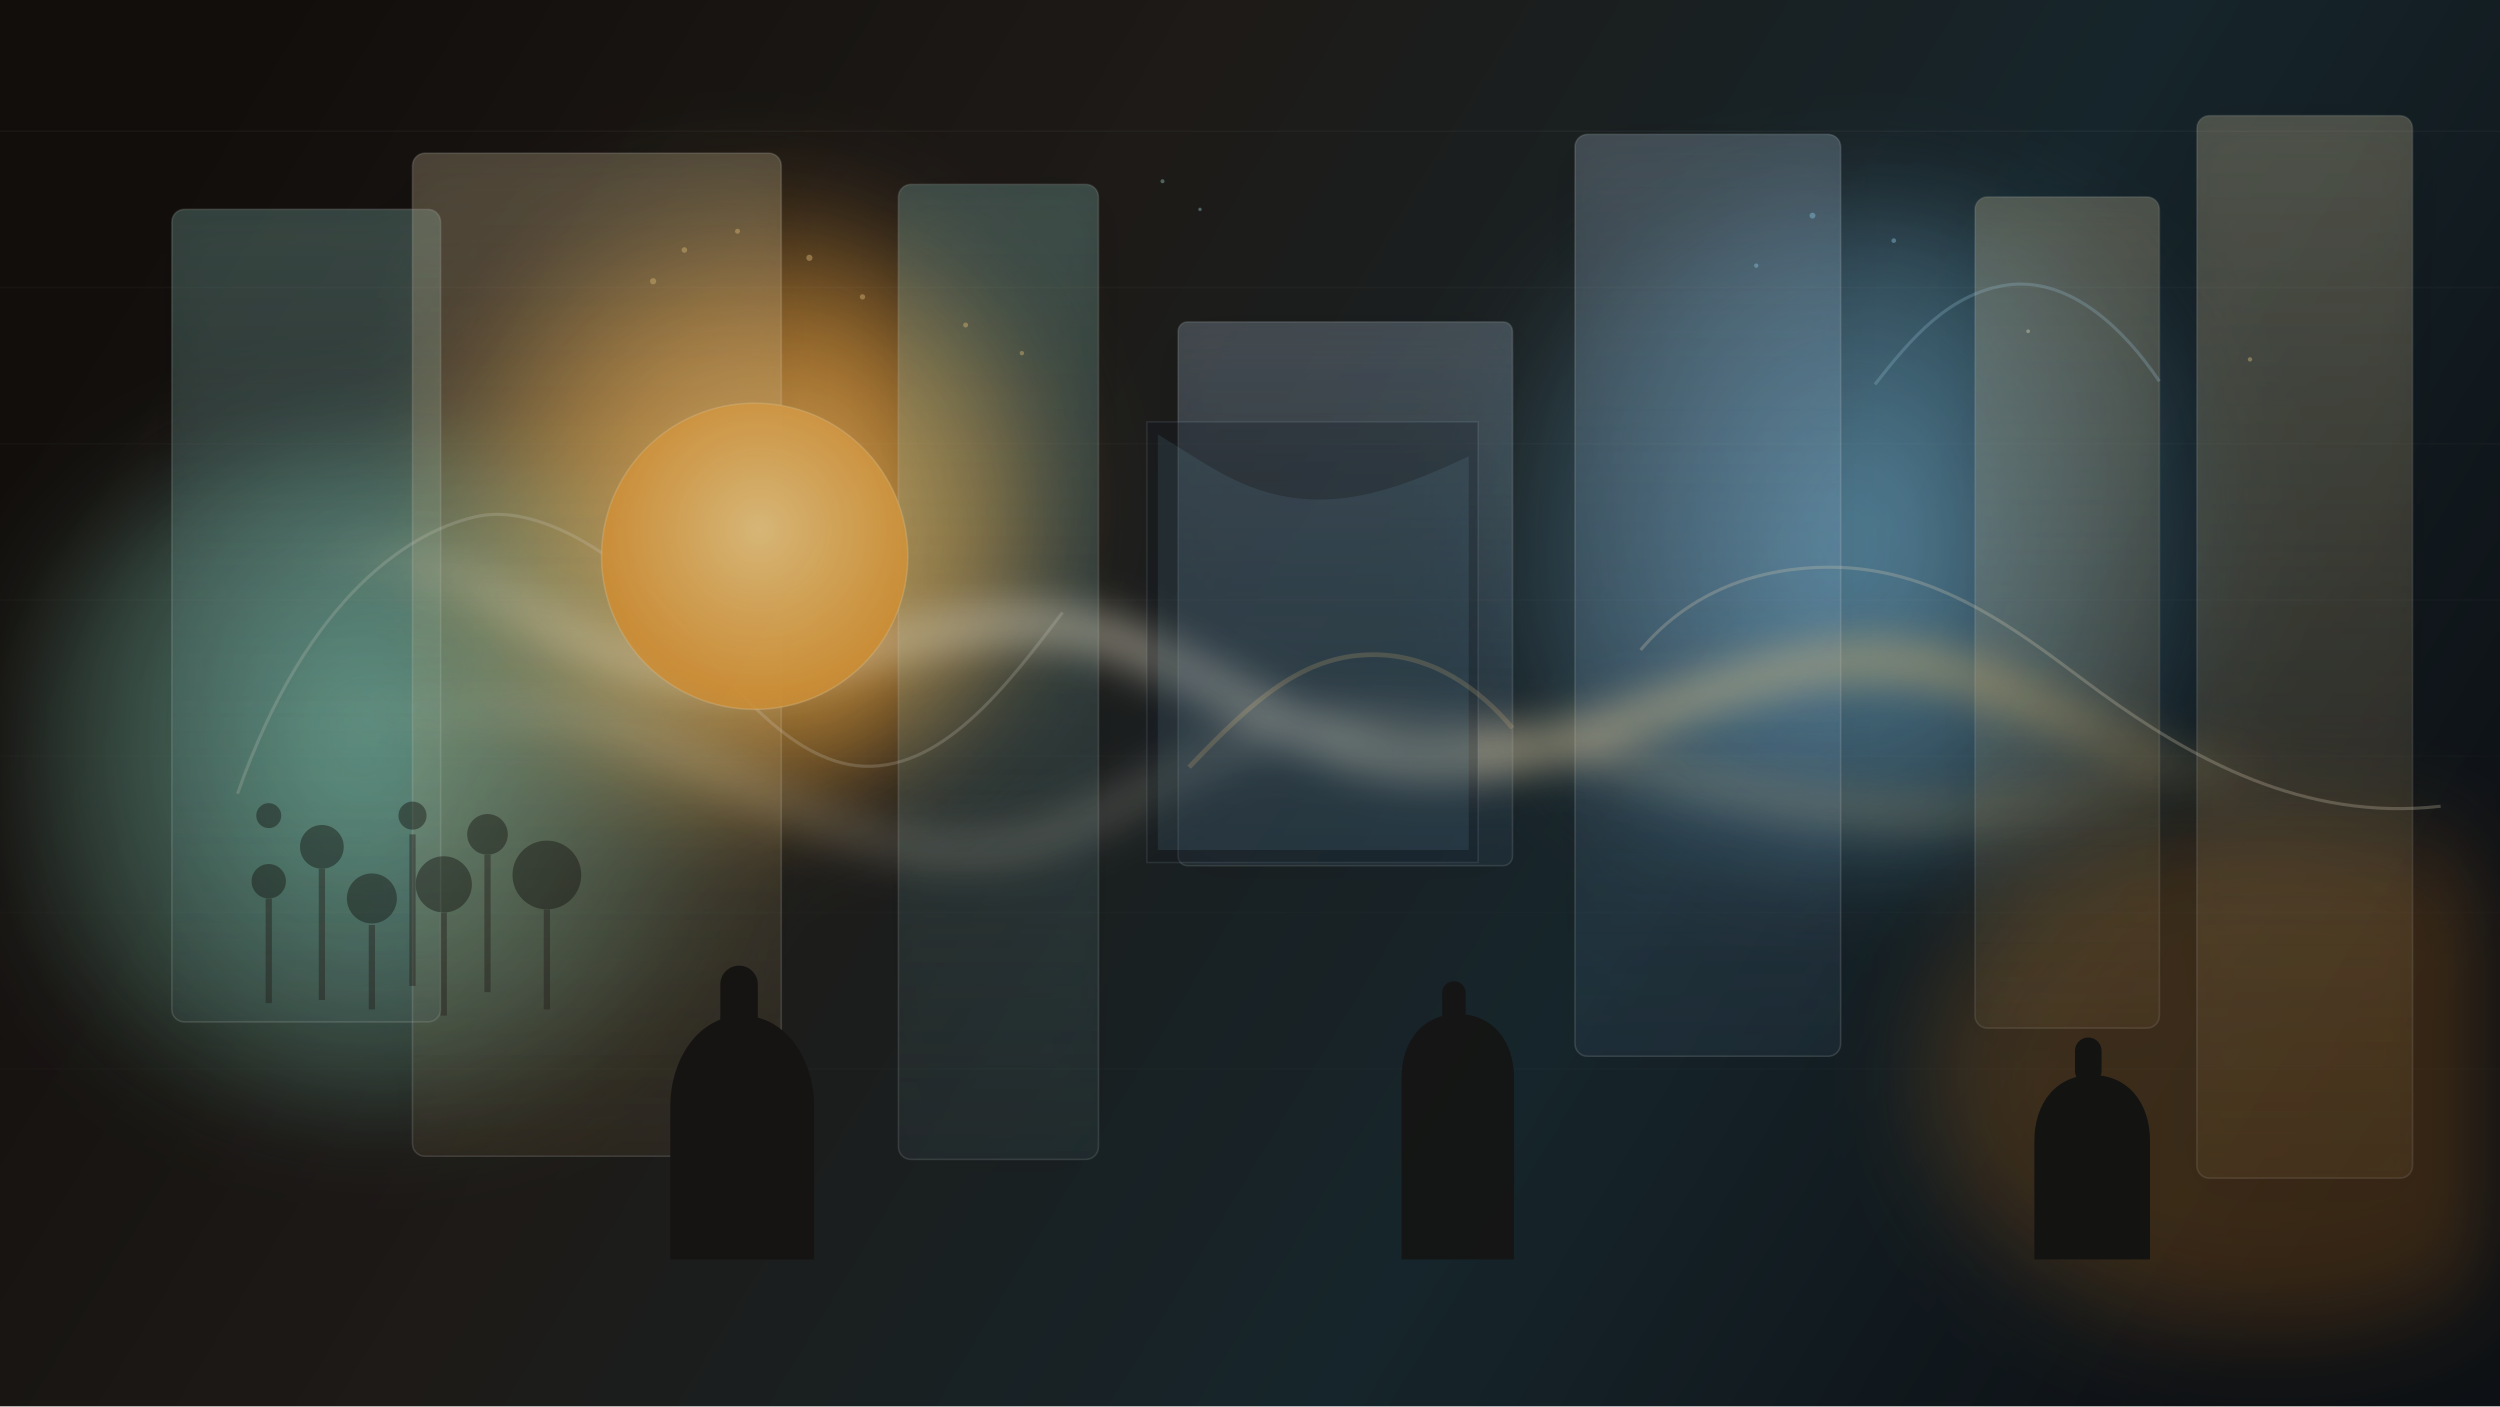
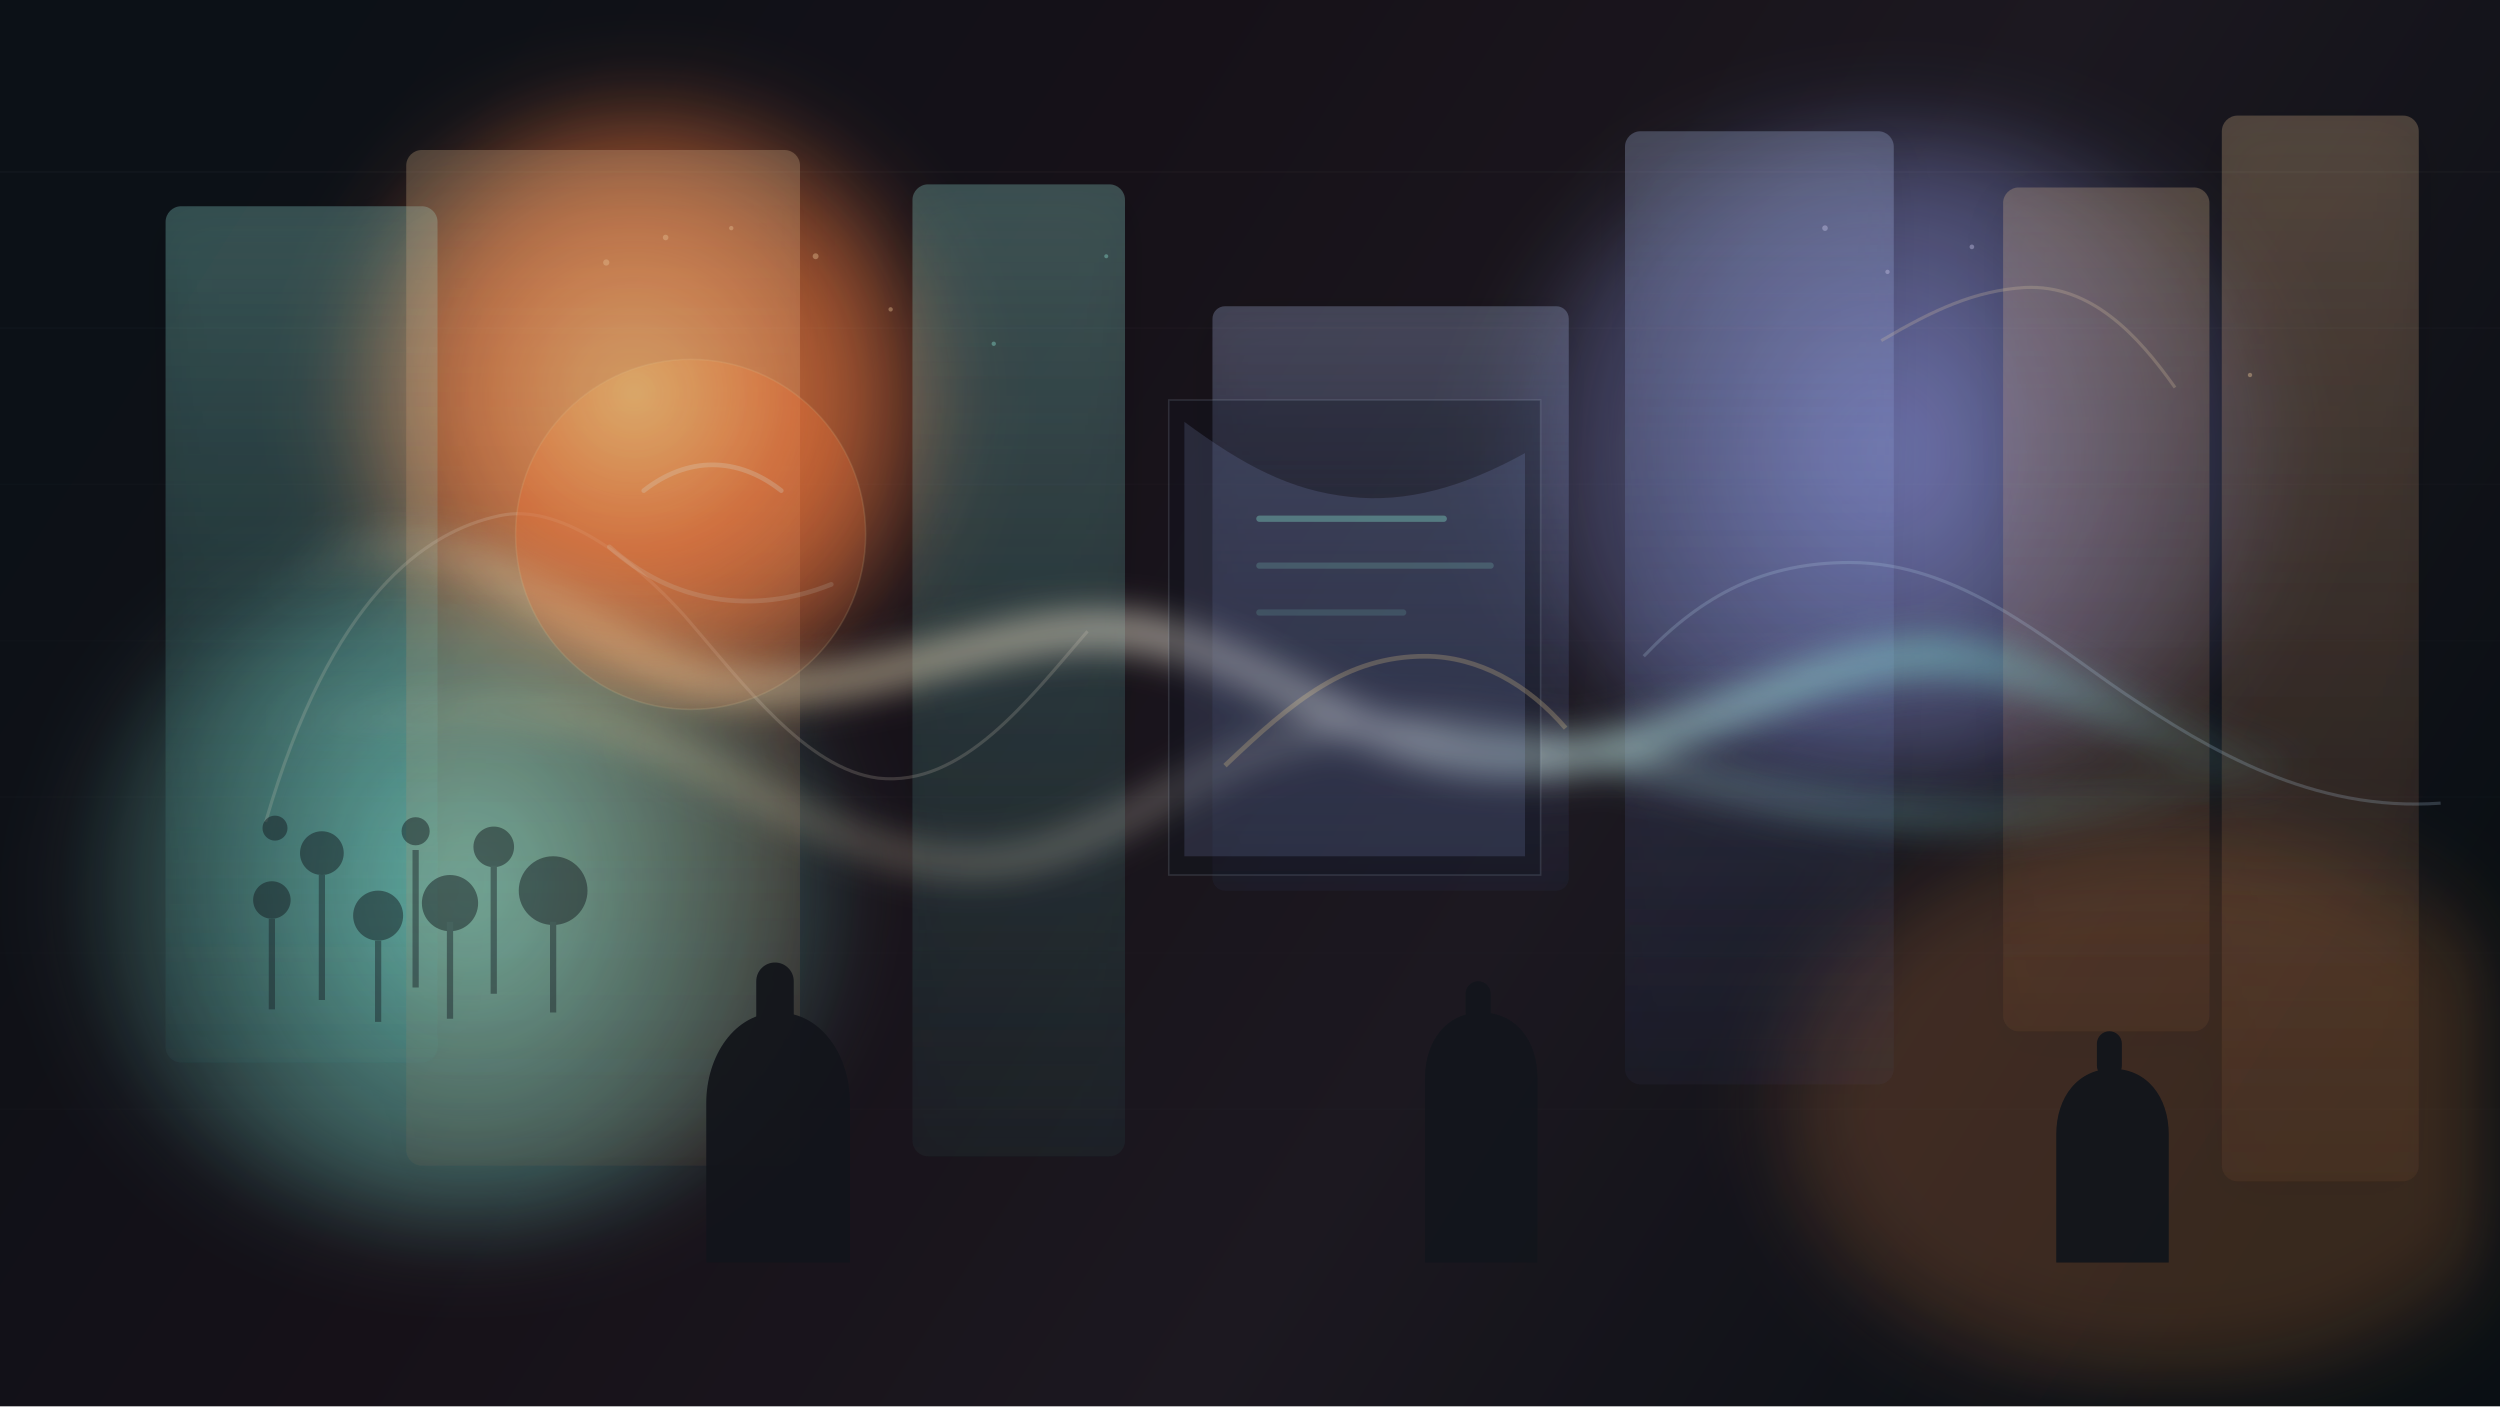
<svg xmlns="http://www.w3.org/2000/svg" width="1600" height="900" viewBox="0 0 1600 900" fill="none">
  <defs>
-     <linearGradient id="bg" x1="132" y1="74" x2="1440" y2="868" gradientUnits="userSpaceOnUse">
-       <stop offset="0" stop-color="#120E0C" />
-       <stop offset="0.34" stop-color="#1D1A17" />
-       <stop offset="0.68" stop-color="#16252B" />
-       <stop offset="1" stop-color="#0D1014" />
+     <linearGradient id="bg" x1="166" y1="76" x2="1412" y2="866" gradientUnits="userSpaceOnUse">
+       <stop offset="0" stop-color="#0C1117" />
+       <stop offset="0.32" stop-color="#161118" />
+       <stop offset="0.64" stop-color="#1C1820" />
+       <stop offset="1" stop-color="#0A0F14" />
    </linearGradient>
-     <radialGradient id="amberGlow" cx="0" cy="0" r="1" gradientUnits="userSpaceOnUse" gradientTransform="translate(486 339) rotate(90) scale(236 236)">
-       <stop stop-color="#FFD98C" />
-       <stop offset="0.44" stop-color="#F2A63C" stop-opacity="0.94" />
-       <stop offset="1" stop-color="#F2A63C" stop-opacity="0" />
+     <radialGradient id="ember" cx="0" cy="0" r="1" gradientUnits="userSpaceOnUse" gradientTransform="translate(406 252) rotate(90) scale(242 242)">
+       <stop stop-color="#FFCA7B" />
+       <stop offset="0.42" stop-color="#FF7E3F" stop-opacity="0.9" />
+       <stop offset="1" stop-color="#FF7E3F" stop-opacity="0" />
    </radialGradient>
-     <radialGradient id="jadeGlow" cx="0" cy="0" r="1" gradientUnits="userSpaceOnUse" gradientTransform="translate(232 472) rotate(90) scale(322 262)">
-       <stop stop-color="#8EE7CB" stop-opacity="0.82" />
-       <stop offset="1" stop-color="#8EE7CB" stop-opacity="0" />
+     <radialGradient id="aqua" cx="0" cy="0" r="1" gradientUnits="userSpaceOnUse" gradientTransform="translate(300 566) rotate(90) scale(326 278)">
+       <stop stop-color="#89F3E0" stop-opacity="0.88" />
+       <stop offset="1" stop-color="#89F3E0" stop-opacity="0" />
    </radialGradient>
-     <radialGradient id="blueGlow" cx="0" cy="0" r="1" gradientUnits="userSpaceOnUse" gradientTransform="translate(1184 348) rotate(90) scale(328 256)">
-       <stop stop-color="#8ED7FF" stop-opacity="0.7" />
-       <stop offset="1" stop-color="#8ED7FF" stop-opacity="0" />
+     <radialGradient id="violet" cx="0" cy="0" r="1" gradientUnits="userSpaceOnUse" gradientTransform="translate(1206 290) rotate(90) scale(342 292)">
+       <stop stop-color="#9FA8FF" stop-opacity="0.8" />
+       <stop offset="1" stop-color="#9FA8FF" stop-opacity="0" />
    </radialGradient>
-     <linearGradient id="glassA" x1="0" y1="0" x2="0" y2="1">
-       <stop stop-color="#F8E4B4" stop-opacity="0.28" />
-       <stop offset="1" stop-color="#DDB36B" stop-opacity="0.08" />
+     <linearGradient id="glassWarm" x1="0" y1="0" x2="0" y2="1">
+       <stop stop-color="#FFD5A2" stop-opacity="0.26" />
+       <stop offset="1" stop-color="#FF9D5A" stop-opacity="0.06" />
    </linearGradient>
-     <linearGradient id="glassB" x1="0" y1="0" x2="0" y2="1">
-       <stop stop-color="#9FE4DA" stop-opacity="0.28" />
-       <stop offset="1" stop-color="#7AB0B6" stop-opacity="0.08" />
+     <linearGradient id="glassCool" x1="0" y1="0" x2="0" y2="1">
+       <stop stop-color="#A8FFF2" stop-opacity="0.28" />
+       <stop offset="1" stop-color="#59CFC5" stop-opacity="0.05" />
    </linearGradient>
-     <linearGradient id="glassC" x1="0" y1="0" x2="0" y2="1">
-       <stop stop-color="#C9E6FF" stop-opacity="0.26" />
-       <stop offset="1" stop-color="#76A6D8" stop-opacity="0.08" />
+     <linearGradient id="glassBlue" x1="0" y1="0" x2="0" y2="1">
+       <stop stop-color="#BFD0FF" stop-opacity="0.28" />
+       <stop offset="1" stop-color="#5C78D4" stop-opacity="0.05" />
    </linearGradient>
-     <linearGradient id="wave" x1="190" y1="441" x2="1460" y2="496" gradientUnits="userSpaceOnUse">
-       <stop stop-color="#FFF7D9" stop-opacity="0" />
-       <stop offset="0.16" stop-color="#FFF2CB" stop-opacity="0.8" />
-       <stop offset="0.5" stop-color="#FFF7E2" />
-       <stop offset="0.82" stop-color="#FFD37A" stop-opacity="0.84" />
-       <stop offset="1" stop-color="#FFD37A" stop-opacity="0" />
+     <linearGradient id="beam" x1="176" y1="440" x2="1472" y2="476" gradientUnits="userSpaceOnUse">
+       <stop stop-color="#FFF4D6" stop-opacity="0" />
+       <stop offset="0.18" stop-color="#FFE8AD" stop-opacity="0.82" />
+       <stop offset="0.54" stop-color="#FFFFFF" />
+       <stop offset="0.82" stop-color="#8BEAE0" stop-opacity="0.84" />
+       <stop offset="1" stop-color="#8BEAE0" stop-opacity="0" />
    </linearGradient>
-     <filter id="blur32" x="-120" y="-120" width="1840" height="1140" filterUnits="userSpaceOnUse" color-interpolation-filters="sRGB">
-       <feGaussianBlur stdDeviation="32" />
+     <filter id="blur28" x="-120" y="-120" width="1840" height="1140" filterUnits="userSpaceOnUse" color-interpolation-filters="sRGB">
+       <feGaussianBlur stdDeviation="28" />
    </filter>
-     <filter id="blur14" x="-40" y="-40" width="1680" height="980" filterUnits="userSpaceOnUse" color-interpolation-filters="sRGB">
-       <feGaussianBlur stdDeviation="14" />
+     <filter id="blur12" x="-40" y="-40" width="1680" height="980" filterUnits="userSpaceOnUse" color-interpolation-filters="sRGB">
+       <feGaussianBlur stdDeviation="12" />
    </filter>
    <filter id="shadow" x="0" y="0" width="1600" height="900" filterUnits="userSpaceOnUse" color-interpolation-filters="sRGB">
-       <feDropShadow dx="0" dy="8" stdDeviation="16" flood-color="#000000" flood-opacity="0.32" />
+       <feDropShadow dx="0" dy="8" stdDeviation="16" flood-color="#000000" flood-opacity="0.34" />
    </filter>
  </defs>
  <rect width="1600" height="900" fill="url(#bg)" />
-   <g opacity="0.92" filter="url(#blur32)">
-     <circle cx="470" cy="318" r="202" fill="url(#amberGlow)" />
-     <ellipse cx="246" cy="494" rx="248" ry="214" fill="url(#jadeGlow)" />
-     <ellipse cx="1188" cy="338" rx="244" ry="212" fill="url(#blueGlow)" />
-     <ellipse cx="1452" cy="688" rx="220" ry="164" fill="#B86B18" fill-opacity="0.34" />
+   <g filter="url(#blur28)" opacity="0.94">
+     <circle cx="414" cy="258" r="188" fill="url(#ember)" />
+     <ellipse cx="296" cy="574" rx="242" ry="210" fill="url(#aqua)" />
+     <ellipse cx="1214" cy="292" rx="246" ry="208" fill="url(#violet)" />
+     <ellipse cx="1388" cy="708" rx="244" ry="176" fill="#F38E48" fill-opacity="0.24" />
  </g>
-   <g opacity="0.48">
-     <path d="M0 84H1600" stroke="white" stroke-opacity="0.08" />
-     <path d="M0 184H1600" stroke="white" stroke-opacity="0.06" />
-     <path d="M0 284H1600" stroke="white" stroke-opacity="0.05" />
-     <path d="M0 384H1600" stroke="white" stroke-opacity="0.04" />
-     <path d="M0 484H1600" stroke="white" stroke-opacity="0.03" />
-     <path d="M0 584H1600" stroke="white" stroke-opacity="0.03" />
-     <path d="M0 684H1600" stroke="white" stroke-opacity="0.03" />
+   <g opacity="0.24">
+     <path d="M0 110H1600" stroke="white" stroke-opacity="0.12" />
+     <path d="M0 210H1600" stroke="white" stroke-opacity="0.08" />
+     <path d="M0 310H1600" stroke="white" stroke-opacity="0.05" />
+     <path d="M0 410H1600" stroke="white" stroke-opacity="0.04" />
+     <path d="M0 510H1600" stroke="white" stroke-opacity="0.04" />
+     <path d="M0 610H1600" stroke="white" stroke-opacity="0.03" />
+     <path d="M0 710H1600" stroke="white" stroke-opacity="0.03" />
  </g>
  <g filter="url(#shadow)">
-     <rect x="110" y="134" width="172" height="520" rx="8" fill="url(#glassB)" stroke="rgba(255,255,255,0.16)" />
-     <rect x="264" y="98" width="236" height="642" rx="8" fill="url(#glassA)" stroke="rgba(255,255,255,0.16)" />
-     <rect x="575" y="118" width="128" height="624" rx="8" fill="url(#glassB)" stroke="rgba(255,255,255,0.14)" />
-     <rect x="754" y="206" width="214" height="348" rx="6" fill="url(#glassC)" stroke="rgba(255,255,255,0.14)" />
-     <rect x="1008" y="86" width="170" height="590" rx="8" fill="url(#glassC)" stroke="rgba(255,255,255,0.16)" />
-     <rect x="1264" y="126" width="118" height="532" rx="8" fill="url(#glassA)" stroke="rgba(255,255,255,0.12)" />
-     <rect x="1406" y="74" width="138" height="680" rx="8" fill="url(#glassA)" stroke="rgba(255,255,255,0.12)" />
+     <rect x="106" y="132" width="174" height="548" rx="10" fill="url(#glassCool)" />
+     <rect x="260" y="96" width="252" height="650" rx="10" fill="url(#glassWarm)" />
+     <rect x="584" y="118" width="136" height="622" rx="10" fill="url(#glassCool)" />
+     <rect x="776" y="196" width="228" height="374" rx="8" fill="url(#glassBlue)" />
+     <rect x="1040" y="84" width="172" height="610" rx="10" fill="url(#glassBlue)" />
+     <rect x="1282" y="120" width="132" height="540" rx="10" fill="url(#glassWarm)" />
+     <rect x="1422" y="74" width="126" height="682" rx="10" fill="url(#glassWarm)" />
  </g>
-   <g opacity="0.82" filter="url(#blur14)">
-     <path d="M42 468C122 422 165 355 245 358C317 362 361 422 441 428C526 434 603 389 682 401C756 412 820 478 898 486C1008 497 1109 416 1210 423C1292 428 1350 490 1450 500C1512 506 1558 484 1600 454" stroke="url(#wave)" stroke-width="18" stroke-linecap="round" />
-     <path d="M120 454C210 474 308 438 386 462C470 488 532 546 620 544C711 542 760 468 852 462C980 454 1099 522 1244 520C1364 518 1464 454 1600 452" stroke="url(#wave)" stroke-opacity="0.66" stroke-width="10" stroke-linecap="round" />
+   <g filter="url(#blur12)" opacity="0.84">
+     <path d="M56 472C138 420 185 346 258 350C338 354 390 430 470 438C562 448 638 396 722 404C800 412 864 480 954 486C1064 494 1154 416 1242 420C1326 424 1396 492 1492 498C1540 500 1574 486 1600 466" stroke="url(#beam)" stroke-width="18" stroke-linecap="round" />
+     <path d="M116 454C212 476 304 438 386 464C476 494 542 554 626 552C712 550 774 474 862 466C978 454 1096 518 1238 522C1376 526 1486 470 1600 446" stroke="url(#beam)" stroke-opacity="0.72" stroke-width="10" stroke-linecap="round" />
  </g>
-   <g opacity="0.68">
-     <path d="M152 508C197 380 265 338 308 330C344 324 392 352 427 390C463 430 500 484 548 490C602 496 645 438 680 392" stroke="#F7F2E8" stroke-opacity="0.32" stroke-width="2" />
-     <path d="M1050 416C1082 378 1126 363 1171 363C1245 363 1300 411 1344 443C1402 485 1474 526 1562 516" stroke="#F5E8CB" stroke-opacity="0.42" stroke-width="2" />
-     <path d="M1200 246C1222 218 1248 186 1288 182C1326 179 1359 210 1382 244" stroke="#BCE8FF" stroke-opacity="0.38" stroke-width="2" />
+   <g opacity="0.55">
+     <path d="M170 526C212 382 272 340 320 330C356 322 402 354 438 394C476 438 516 492 562 498C616 504 658 448 696 404" stroke="#FCF1DD" stroke-opacity="0.34" stroke-width="2" />
+     <path d="M1052 420C1090 380 1130 360 1184 360C1254 360 1310 410 1360 444C1414 480 1480 520 1562 514" stroke="#CCE6FF" stroke-opacity="0.4" stroke-width="2" />
+     <path d="M1204 218C1238 198 1264 186 1296 184C1338 182 1368 214 1392 248" stroke="#FBE2B9" stroke-opacity="0.44" stroke-width="2" />
  </g>
-   <circle cx="483" cy="356" r="98" fill="url(#amberGlow)" stroke="#FFE5AC" stroke-opacity="0.32" />
-   <g opacity="0.55">
-     <path d="M734 270H946V552H734V270Z" fill="#0E1620" fill-opacity="0.5" stroke="#C9E6FF" stroke-opacity="0.22" />
-     <path d="M741 278C771 296 794 315 831 319C867 323 902 310 940 292V544H741V278Z" fill="#89C8E7" fill-opacity="0.22" />
-     <path d="M761 491C802 448 834 419 879 419C917 419 947 441 968 466" stroke="#FFD58E" stroke-opacity="0.38" stroke-width="3" />
+   <g opacity="0.66">
+     <path d="M748 256H986V560H748V256Z" fill="#0B1320" fill-opacity="0.46" stroke="#D4E7FF" stroke-opacity="0.22" />
+     <path d="M758 270C796 298 826 314 864 318C900 322 936 312 976 290V548H758V270Z" fill="#A6B8FF" fill-opacity="0.24" />
+     <path d="M784 490C828 448 862 420 912 420C946 420 978 438 1002 466" stroke="#FFE19E" stroke-opacity="0.4" stroke-width="3" />
+     <path d="M806 332H924" stroke="#90F0E0" stroke-opacity="0.62" stroke-width="4" stroke-linecap="round" />
+     <path d="M806 362H954" stroke="#90F0E0" stroke-opacity="0.34" stroke-width="4" stroke-linecap="round" />
+     <path d="M806 392H898" stroke="#90F0E0" stroke-opacity="0.26" stroke-width="4" stroke-linecap="round" />
  </g>
-   <g fill="#141210">
-     <path d="M429 708C429 678 447 650 475 650C503 650 521 678 521 708V806H429V708Z" />
-     <rect x="461" y="618" width="24" height="48" rx="12" />
-     <path d="M1302 730C1302 706 1316 688 1339 688C1362 688 1376 706 1376 730V806H1302V730Z" />
-     <rect x="1328" y="664" width="17" height="30" rx="8.5" />
-     <path d="M897 690C897 666 911 649 933 649C955 649 969 666 969 690V806H897V690Z" />
-     <rect x="923" y="628" width="15" height="28" rx="7.5" />
+   <g opacity="0.56">
+     <circle cx="442" cy="342" r="112" fill="url(#ember)" stroke="#FFE1A6" stroke-opacity="0.28" />
+     <path d="M412 314C440 292 472 292 500 314" stroke="#FFF7E4" stroke-opacity="0.46" stroke-width="3" stroke-linecap="round" />
+     <path d="M390 350C430 386 482 394 532 374" stroke="#FFF7E4" stroke-opacity="0.3" stroke-width="3" stroke-linecap="round" />
+   </g>
+   <g fill="#11151B" opacity="0.94">
+     <path d="M452 706C452 676 470 648 498 648C526 648 544 676 544 706V808H452V706Z" />
+     <rect x="484" y="616" width="24" height="48" rx="12" />
+     <path d="M1316 726C1316 702 1330 684 1352 684C1374 684 1388 702 1388 726V808H1316V726Z" />
+     <rect x="1342" y="660" width="16" height="30" rx="8" />
+     <path d="M912 690C912 666 926 648 948 648C970 648 984 666 984 690V808H912V690Z" />
+     <rect x="938" y="628" width="16" height="28" rx="8" />
+   </g>
+   <g opacity="0.46">
+     <circle cx="174" cy="576" r="12" fill="#0F141A" />
+     <circle cx="176" cy="530" r="8" fill="#0F141A" />
+     <circle cx="206" cy="546" r="14" fill="#0F141A" />
+     <circle cx="242" cy="586" r="16" fill="#0F141A" />
+     <circle cx="266" cy="532" r="9" fill="#0F141A" />
+     <circle cx="288" cy="578" r="18" fill="#0F141A" />
+     <circle cx="316" cy="542" r="13" fill="#0F141A" />
+     <circle cx="354" cy="570" r="22" fill="#0F141A" />
+     <path d="M174 588V646M206 560V640M242 602V654M266 544V632M288 590V652M316 554V636M354 590V648" stroke="#192128" stroke-width="4" />
  </g>
  <g opacity="0.42">
-     <circle cx="172" cy="564" r="11" fill="#0E0B09" />
-     <circle cx="172" cy="522" r="8" fill="#0E0B09" />
-     <circle cx="206" cy="542" r="14" fill="#0E0B09" />
-     <circle cx="238" cy="575" r="16" fill="#0E0B09" />
-     <circle cx="264" cy="522" r="9" fill="#0E0B09" />
-     <circle cx="284" cy="566" r="18" fill="#0E0B09" />
-     <circle cx="312" cy="534" r="13" fill="#0E0B09" />
-     <circle cx="350" cy="560" r="22" fill="#0E0B09" />
-     <path d="M172 575V642M206 556V640M238 592V646M264 534V631M284 584V650M312 547V635M350 582V646" stroke="#211B17" stroke-width="4" />
+     <circle cx="388" cy="168" r="2" fill="#FFD5A0" />
+     <circle cx="426" cy="152" r="1.8" fill="#FFD5A0" />
+     <circle cx="468" cy="146" r="1.4" fill="#FFD5A0" />
+     <circle cx="522" cy="164" r="1.9" fill="#FFD5A0" />
+     <circle cx="570" cy="198" r="1.4" fill="#FFD5A0" />
+     <circle cx="636" cy="220" r="1.4" fill="#96F2E1" />
+     <circle cx="708" cy="164" r="1.3" fill="#96F2E1" />
+     <circle cx="1168" cy="146" r="1.8" fill="#D9D6FF" />
+     <circle cx="1208" cy="174" r="1.4" fill="#D9D6FF" />
+     <circle cx="1262" cy="158" r="1.5" fill="#D9D6FF" />
+     <circle cx="1440" cy="240" r="1.4" fill="#FFD9A8" />
  </g>
-   <g opacity="0.44">
-     <circle cx="418" cy="180" r="2" fill="#FFD98C" />
-     <circle cx="438" cy="160" r="1.8" fill="#FFD98C" />
-     <circle cx="472" cy="148" r="1.6" fill="#FFD98C" />
-     <circle cx="518" cy="165" r="2" fill="#FFD98C" />
-     <circle cx="552" cy="190" r="1.7" fill="#FFD98C" />
-     <circle cx="618" cy="208" r="1.6" fill="#FFD98C" />
-     <circle cx="654" cy="226" r="1.4" fill="#FFD98C" />
-     <circle cx="744" cy="116" r="1.3" fill="#A4E4DD" />
-     <circle cx="768" cy="134" r="1.1" fill="#A4E4DD" />
-     <circle cx="1124" cy="170" r="1.4" fill="#A3DFFF" />
-     <circle cx="1160" cy="138" r="1.9" fill="#A3DFFF" />
-     <circle cx="1212" cy="154" r="1.5" fill="#A3DFFF" />
-     <circle cx="1298" cy="212" r="1.2" fill="#FFF2C9" />
-     <circle cx="1440" cy="230" r="1.4" fill="#FFD98C" />
-   </g>
-   <rect x="0" y="0" width="1600" height="900" fill="url(#bg)" fill-opacity="0.18" />
+   <rect x="0" y="0" width="1600" height="900" fill="url(#bg)" fill-opacity="0.12" />
</svg>
